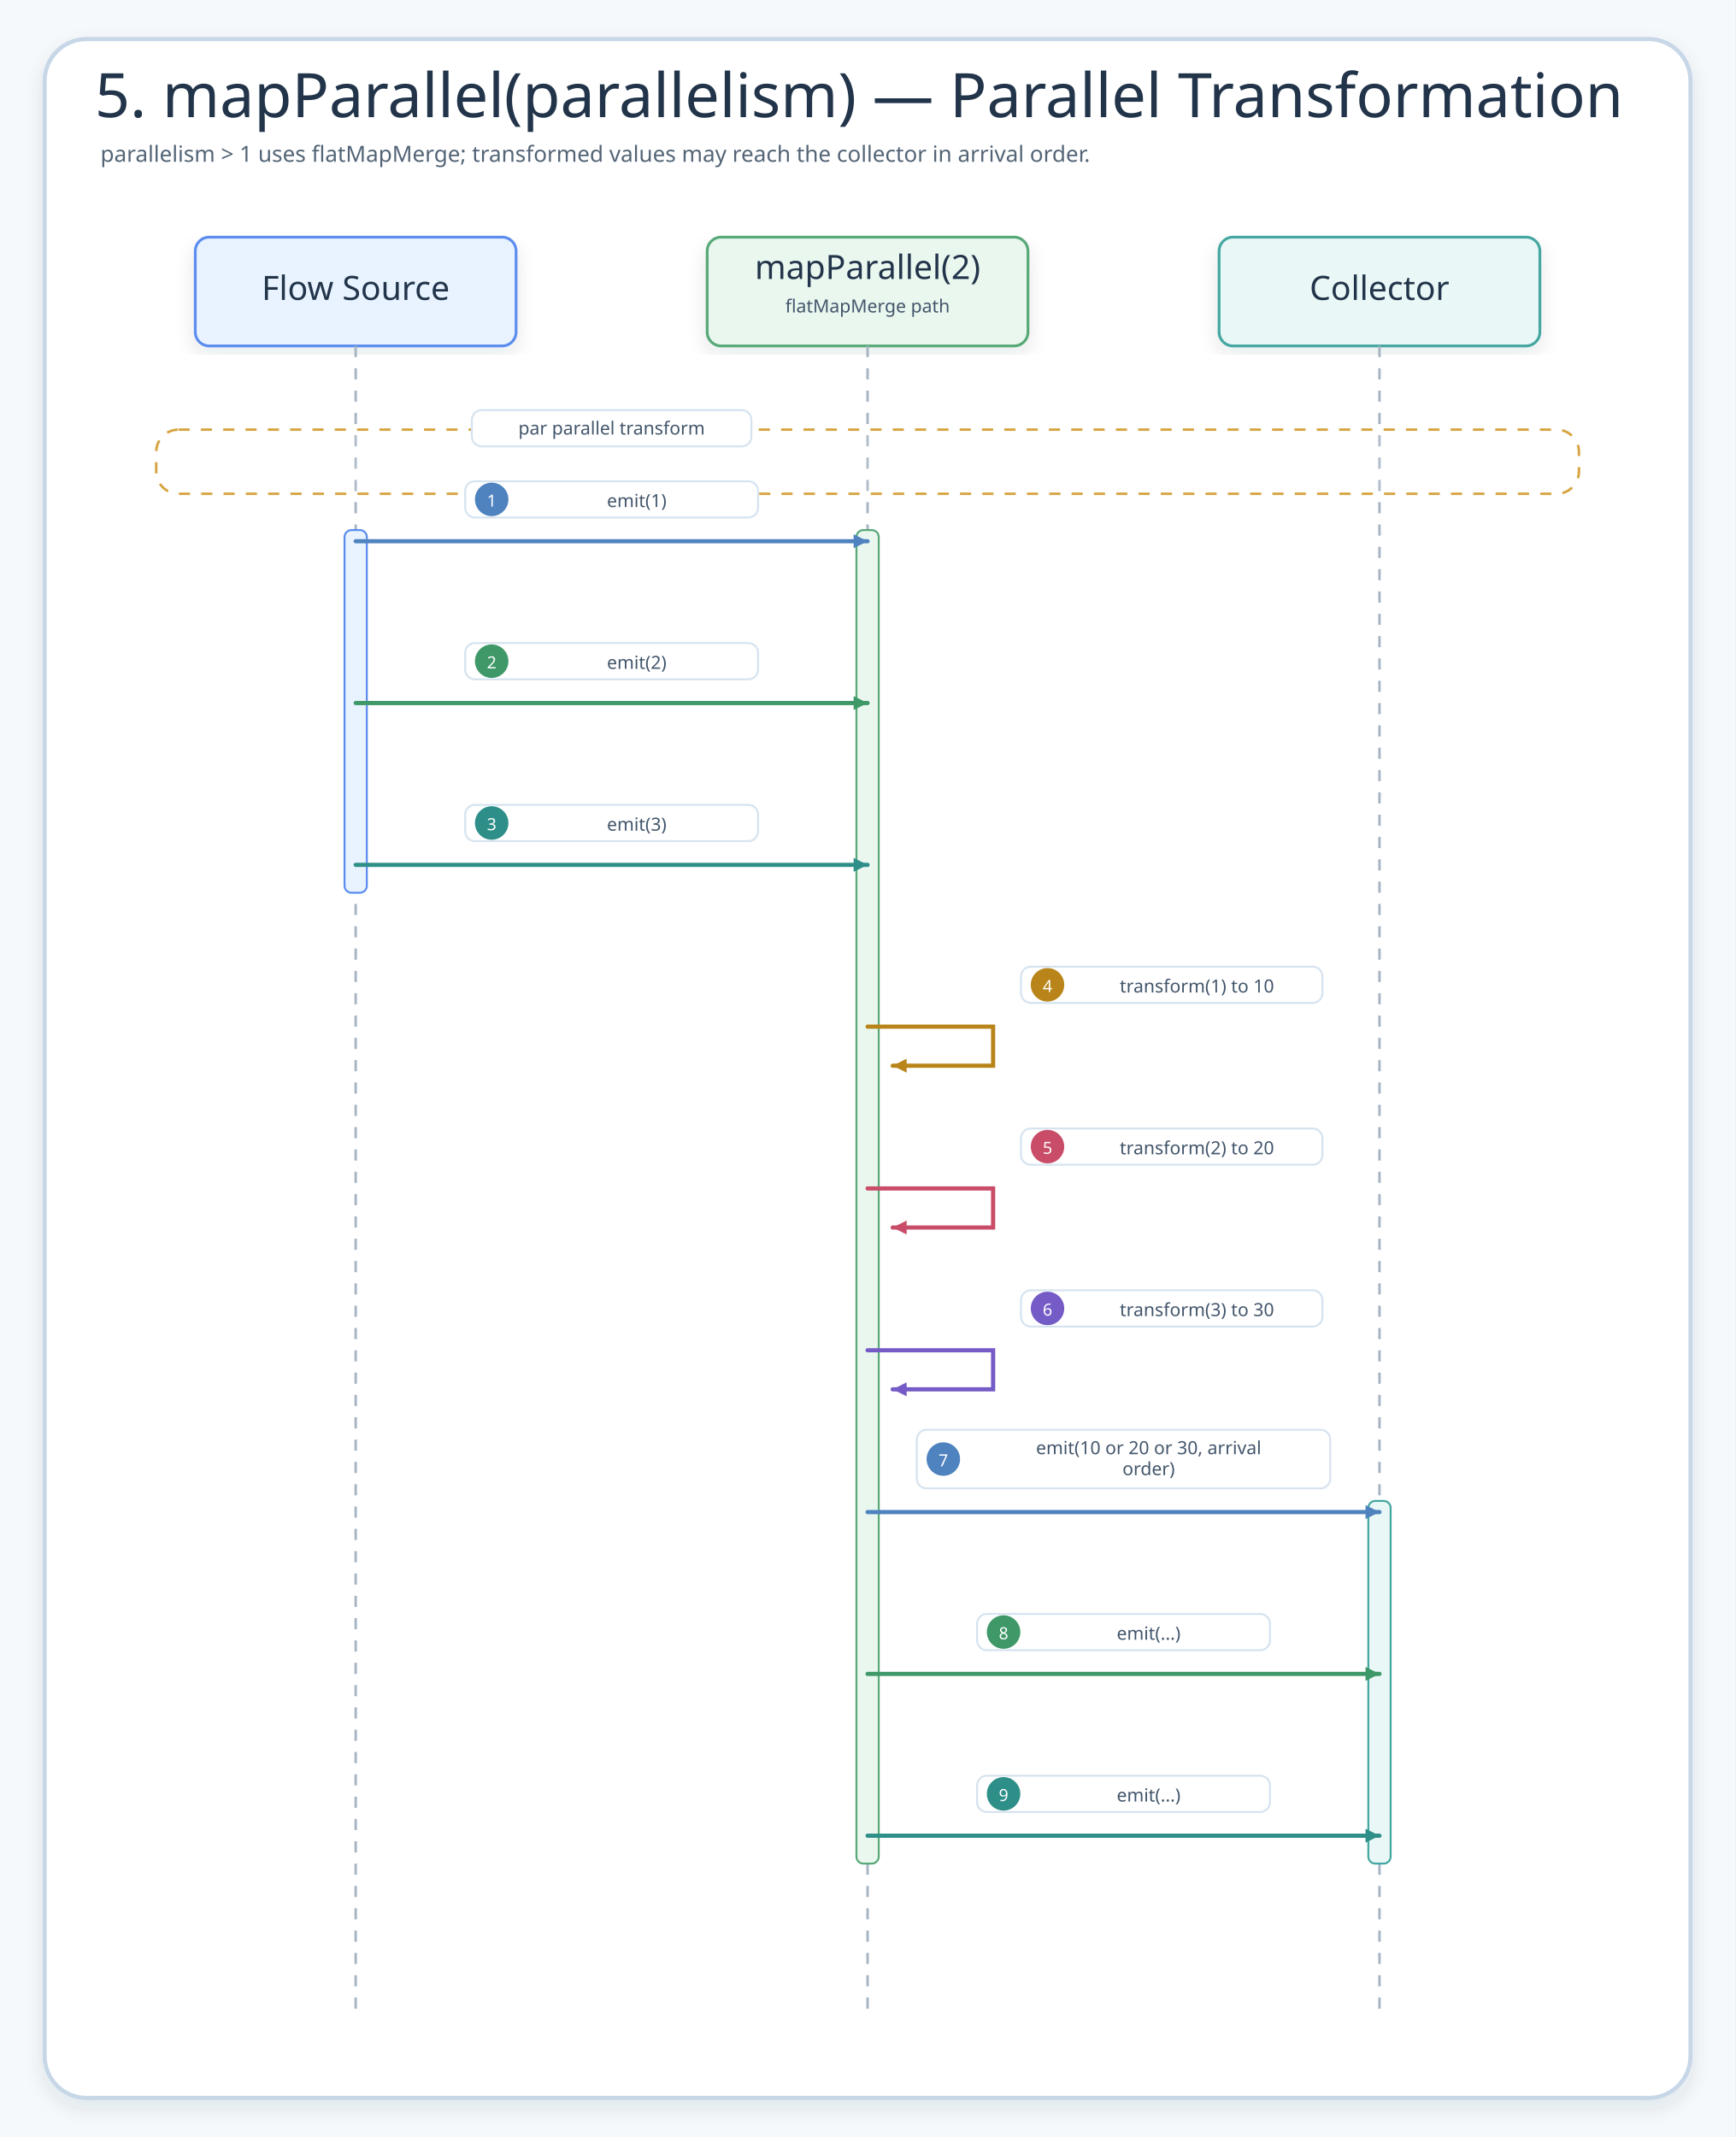
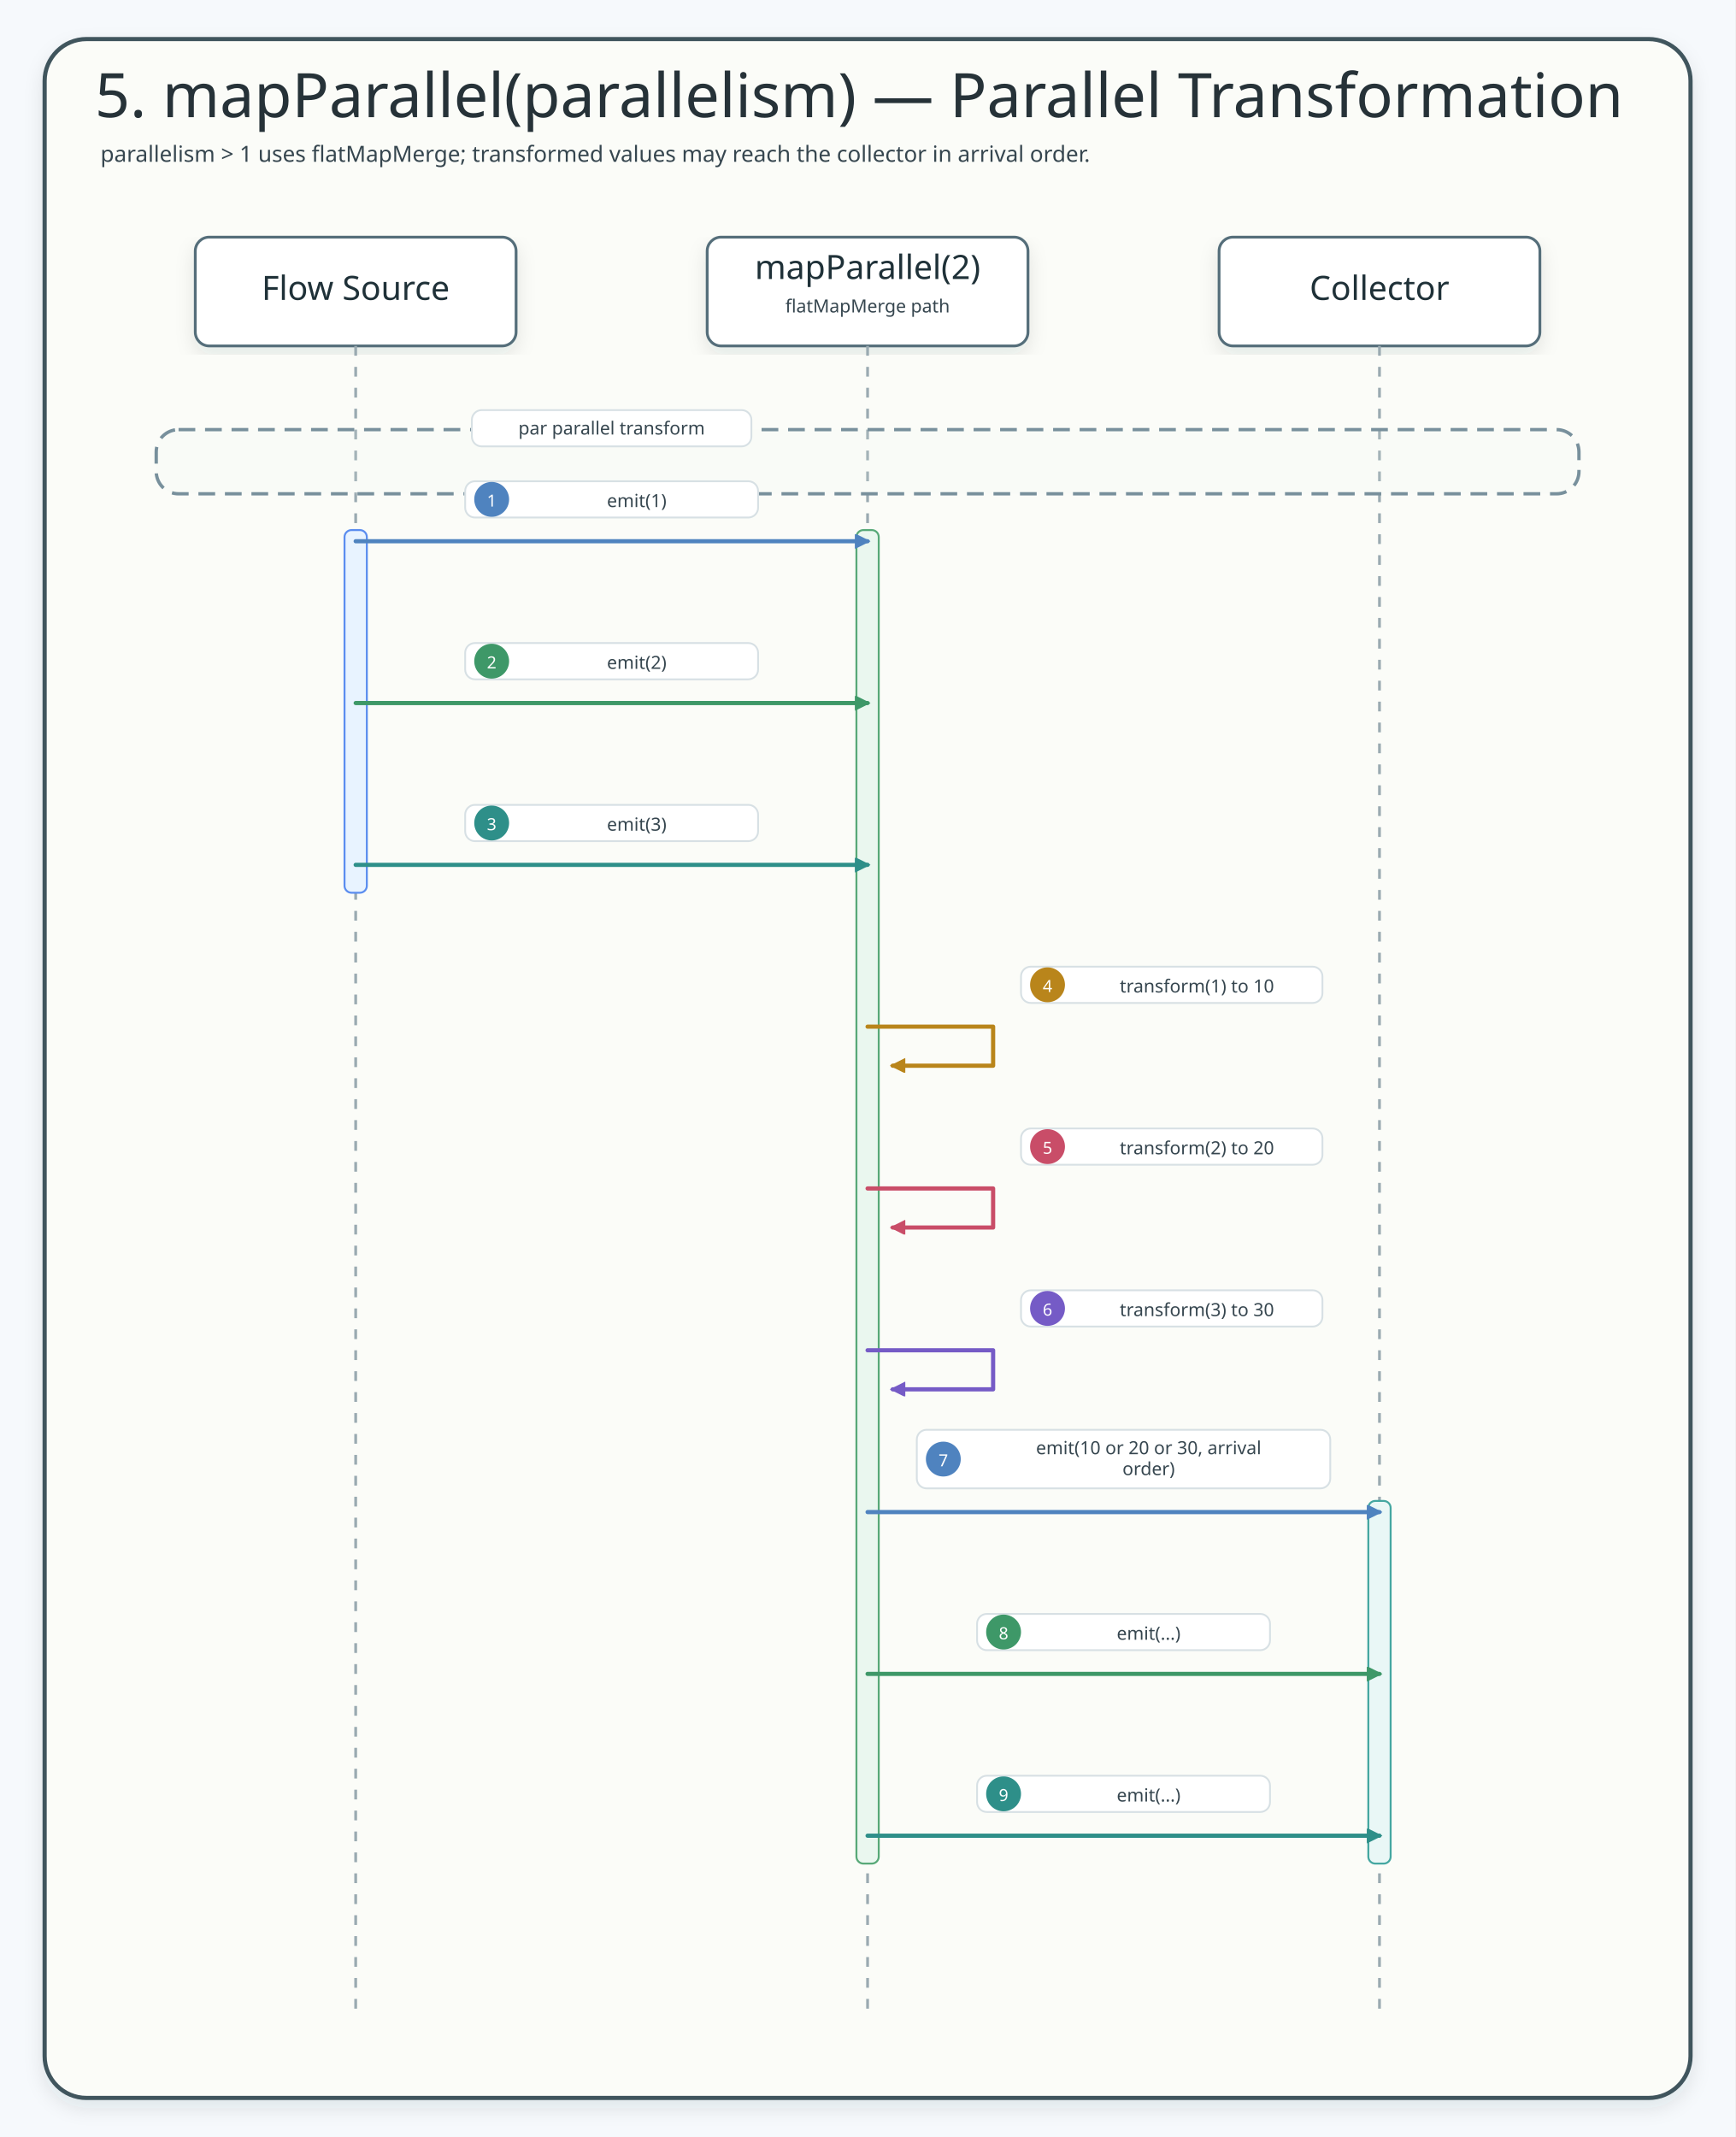
<svg xmlns="http://www.w3.org/2000/svg" width="1244" height="1532" viewBox="0 0 1244 1532" role="img" aria-label="5. mapParallel(parallelism) — Parallel Transformation">
  <defs>
    <filter id="shadow" x="-8%" y="-8%" width="116%" height="116%">
      <feDropShadow dx="0" dy="6" stdDeviation="7" flood-color="#203040" flood-opacity="0.10" />
    </filter>
-     <marker id="seqArrow-blue" markerWidth="14" markerHeight="14" refX="12" refY="7" orient="auto" markerUnits="userSpaceOnUse">
-       <path d="M2 2 L12 7 L2 12 Z" fill="#4F83BF" />
+     <marker id="seqArrow-blue" markerWidth="13" markerHeight="13" refX="9" refY="5" orient="auto" markerUnits="userSpaceOnUse">
+       <path d="M 0 0 L 10 5 L 0 10 Z" fill="#4F83BF" stroke="#4F83BF" stroke-dasharray="none" style="stroke-dasharray:none" />
    </marker>
-     <marker id="seqArrow-green" markerWidth="14" markerHeight="14" refX="12" refY="7" orient="auto" markerUnits="userSpaceOnUse">
-       <path d="M2 2 L12 7 L2 12 Z" fill="#3E9868" />
+     <marker id="seqArrow-green" markerWidth="13" markerHeight="13" refX="9" refY="5" orient="auto" markerUnits="userSpaceOnUse">
+       <path d="M 0 0 L 10 5 L 0 10 Z" fill="#3E9868" stroke="#3E9868" stroke-dasharray="none" style="stroke-dasharray:none" />
    </marker>
-     <marker id="seqArrow-teal" markerWidth="14" markerHeight="14" refX="12" refY="7" orient="auto" markerUnits="userSpaceOnUse">
-       <path d="M2 2 L12 7 L2 12 Z" fill="#2E8F89" />
+     <marker id="seqArrow-teal" markerWidth="13" markerHeight="13" refX="9" refY="5" orient="auto" markerUnits="userSpaceOnUse">
+       <path d="M 0 0 L 10 5 L 0 10 Z" fill="#2E8F89" stroke="#2E8F89" stroke-dasharray="none" style="stroke-dasharray:none" />
    </marker>
-     <marker id="seqArrow-amber" markerWidth="14" markerHeight="14" refX="12" refY="7" orient="auto" markerUnits="userSpaceOnUse">
-       <path d="M2 2 L12 7 L2 12 Z" fill="#B9851B" />
+     <marker id="seqArrow-amber" markerWidth="13" markerHeight="13" refX="9" refY="5" orient="auto" markerUnits="userSpaceOnUse">
+       <path d="M 0 0 L 10 5 L 0 10 Z" fill="#B9851B" stroke="#B9851B" stroke-dasharray="none" style="stroke-dasharray:none" />
    </marker>
-     <marker id="seqArrow-pink" markerWidth="14" markerHeight="14" refX="12" refY="7" orient="auto" markerUnits="userSpaceOnUse">
-       <path d="M2 2 L12 7 L2 12 Z" fill="#C94D68" />
+     <marker id="seqArrow-pink" markerWidth="13" markerHeight="13" refX="9" refY="5" orient="auto" markerUnits="userSpaceOnUse">
+       <path d="M 0 0 L 10 5 L 0 10 Z" fill="#C94D68" stroke="#C94D68" stroke-dasharray="none" style="stroke-dasharray:none" />
    </marker>
-     <marker id="seqArrow-purple" markerWidth="14" markerHeight="14" refX="12" refY="7" orient="auto" markerUnits="userSpaceOnUse">
-       <path d="M2 2 L12 7 L2 12 Z" fill="#755BC6" />
+     <marker id="seqArrow-purple" markerWidth="13" markerHeight="13" refX="9" refY="5" orient="auto" markerUnits="userSpaceOnUse">
+       <path d="M 0 0 L 10 5 L 0 10 Z" fill="#755BC6" stroke="#755BC6" stroke-dasharray="none" style="stroke-dasharray:none" />
    </marker>
-     <marker id="seqArrow-gray" markerWidth="14" markerHeight="14" refX="12" refY="7" orient="auto" markerUnits="userSpaceOnUse">
-       <path d="M2 2 L12 7 L2 12 Z" fill="#758297" />
+     <marker id="seqArrow-gray" markerWidth="13" markerHeight="13" refX="9" refY="5" orient="auto" markerUnits="userSpaceOnUse">
+       <path d="M 0 0 L 10 5 L 0 10 Z" fill="#758297" stroke="#758297" stroke-dasharray="none" style="stroke-dasharray:none" />
    </marker>
    <style>
    .canvas{fill:#F6F9FC}.frame{fill:#fff;stroke:#C7D7E7;stroke-width:3;filter:url(#shadow)}
    .title{font-family:"Architects Daughter";font-size:44px;fill:#22344A}.subtitle{font-family:"Comic Mono";font-size:16px;fill:#536476}
    .card{filter:url(#shadow);stroke-width:2}.cardTitle{font-family:"Architects Daughter";font-size:24px;fill:#22344A}.detail{font-family:"Comic Mono";font-size:13px;fill:#42556B}
    .lifeline{stroke:#A7B4C3;stroke-width:1.8;stroke-dasharray:8 8}.seq{fill:none;stroke-width:3;stroke-linecap:round}.seqReturn{fill:none;stroke-width:2.7;stroke-linecap:round;stroke-dasharray:8 7}
    .labelPill{fill:#fff;stroke:#D6E3EF;stroke-width:1.4}.altBox{fill:#FFFFFF;fill-opacity:.12;stroke:#D6A441;stroke-width:1.8;stroke-dasharray:8 8}
+ 
+     /* sequence-style: spring-boot-cassandra-sequence-01 */
+     .title{font-family:"Architects Daughter";fill:#263238}.subtitle,.msg,.note,.footer,.detail,.role{font-family:"Comic Mono";fill:#36464f}.subtitle{font-size:16px}text.participant,.cardTitle{font-family:"Architects Daughter";fill:#1f3138}.role{fill:#546a73}.frame{fill:#fbfcf8;stroke:#41545d;stroke-width:3}.inner,.panel{fill:#ffffff;stroke:#d7e0e4;stroke-width:2}.header,.card{fill:#ffffff!important;stroke:#546e7a!important;stroke-width:2;filter:url(#shadow)}.actor{fill:#ffffff!important;stroke:#546e7a!important;stroke-width:2;filter:url(#shadow)}rect.participant{fill:#ffffff!important;stroke:#546e7a!important;stroke-width:2;filter:url(#shadow)}.lifeline{stroke:#9aaab1;stroke-width:2;stroke-dasharray:7 8}.activation{fill:#e6f2ec!important;stroke:#5b7e67!important;stroke-width:1.5}.seq,.call{fill:none;stroke-width:3;stroke-linecap:round;stroke-linejoin:round}.work,.crypto{fill:none;stroke-width:3;stroke-linecap:round;stroke-linejoin:round}.async{fill:none;stroke-width:3;stroke-linecap:round;stroke-linejoin:round}.seqReturn,.return{fill:none;stroke-width:2.5;stroke-dasharray:8 6;stroke-linecap:round;stroke-linejoin:round}.fail,.skip{fill:none;stroke-width:3;stroke-linecap:round;stroke-linejoin:round}.alt,.altBox{fill:#eef7f0;fill-opacity:.12;stroke:#78909c;stroke-width:2.4;stroke-dasharray:12 7}.divider,.branchDivider{stroke:#78909c;stroke-width:2.4;stroke-dasharray:12 8}rect.label,.labelPill,.pill{fill:#ffffff;stroke:#d7e0e4;stroke-width:1.3}.callLabel{stroke:#9cc2d1}.workLabel,.cryptoLabel{stroke:#b6c9a4}.returnLabel{stroke:#c8b38f}.asyncLabel{stroke:#b8a9d5}.failLabel{stroke:#d9abab}.callBadge{fill:#eaf4f8;stroke:#3f7d9c}.workBadge,.cryptoBadge{fill:#eef7f0;stroke:#6e8f4f}.returnBadge{fill:#fff7e8;stroke:#9b7d54}.asyncBadge{fill:#f3ecff;stroke:#7c5aa6}.failBadge{fill:#fff0f0;stroke:#b86868}text.label{font-family:"Comic Mono";font-size:14px;font-weight:700;stroke:none}.badgeText{font-family:"Comic Mono";font-size:12px;font-weight:700}.callText{fill:#2f6f8e}.workText,.cryptoText{fill:#55783f}.returnText{fill:#7f6038}.asyncText{fill:#674b91}.failText{fill:#9d4f4f}.footer{fill:#60727d}
  </style>
+     <marker id="seqArrow-blue-4F83BF" markerWidth="13" markerHeight="13" refX="9" refY="5" orient="auto" markerUnits="userSpaceOnUse">
+       <path d="M 0 0 L 10 5 L 0 10 Z" fill="#4F83BF" stroke="#4F83BF" stroke-dasharray="none" style="stroke-dasharray:none" />
+     </marker>
+     <marker id="seqArrow-green-3E9868" markerWidth="13" markerHeight="13" refX="9" refY="5" orient="auto" markerUnits="userSpaceOnUse">
+       <path d="M 0 0 L 10 5 L 0 10 Z" fill="#3E9868" stroke="#3E9868" stroke-dasharray="none" style="stroke-dasharray:none" />
+     </marker>
+     <marker id="seqArrow-teal-2E8F89" markerWidth="13" markerHeight="13" refX="9" refY="5" orient="auto" markerUnits="userSpaceOnUse">
+       <path d="M 0 0 L 10 5 L 0 10 Z" fill="#2E8F89" stroke="#2E8F89" stroke-dasharray="none" style="stroke-dasharray:none" />
+     </marker>
+     <marker id="seqArrow-amber-B9851B" markerWidth="13" markerHeight="13" refX="9" refY="5" orient="auto" markerUnits="userSpaceOnUse">
+       <path d="M 0 0 L 10 5 L 0 10 Z" fill="#B9851B" stroke="#B9851B" stroke-dasharray="none" style="stroke-dasharray:none" />
+     </marker>
+     <marker id="seqArrow-pink-C94D68" markerWidth="13" markerHeight="13" refX="9" refY="5" orient="auto" markerUnits="userSpaceOnUse">
+       <path d="M 0 0 L 10 5 L 0 10 Z" fill="#C94D68" stroke="#C94D68" stroke-dasharray="none" style="stroke-dasharray:none" />
+     </marker>
+     <marker id="seqArrow-purple-755BC6" markerWidth="13" markerHeight="13" refX="9" refY="5" orient="auto" markerUnits="userSpaceOnUse">
+       <path d="M 0 0 L 10 5 L 0 10 Z" fill="#755BC6" stroke="#755BC6" stroke-dasharray="none" style="stroke-dasharray:none" />
+     </marker>
  </defs>
  <rect class="canvas" width="1244" height="1532" />
  <rect class="frame" x="32" y="28" width="1180" height="1476" rx="30" />
  <text class="title" x="68" y="84">5. mapParallel(parallelism) — Parallel Transformation</text>
  <text class="subtitle" x="72" y="116">parallelism &gt; 1 uses flatMapMerge; transformed values may reach the collector in arrival order.</text>
  <g id="seq-flow-source">
    <rect class="card" x="140" y="170" width="230" height="78" rx="10" fill="#E8F3FF" stroke="#5B8DEF" />
    <text class="cardTitle" x="255" y="215" text-anchor="middle">Flow Source</text>
    <line class="lifeline" x1="255" y1="248" x2="255" y2="1448" />
  </g>
  <g id="seq-map-parallel">
    <rect class="card" x="507" y="170" width="230" height="78" rx="10" fill="#EAF7EF" stroke="#58A978" />
    <text class="cardTitle" x="622" y="200" text-anchor="middle">mapParallel(2)</text>
    <text class="detail" x="622" y="224" text-anchor="middle">flatMapMerge path</text>
    <line class="lifeline" x1="622" y1="248" x2="622" y2="1448" />
  </g>
  <g id="seq-collector">
    <rect class="card" x="874" y="170" width="230" height="78" rx="10" fill="#E9F7F6" stroke="#45A7A1" />
    <text class="cardTitle" x="989" y="215" text-anchor="middle">Collector</text>
    <line class="lifeline" x1="989" y1="248" x2="989" y2="1448" />
  </g>
  <g>
    <rect class="altBox" x="112" y="308" width="1020" height="46" rx="16" />
    <rect class="labelPill branchPill" x="338.3" y="294" width="200.4" height="26" rx="7" />
    <text class="detail" x="438.5" y="307" text-anchor="middle" dominant-baseline="middle">par parallel transform</text>
  </g>
  <rect x="247" y="380" width="16" height="260" rx="5" fill="#E8F3FF" stroke="#5B8DEF" stroke-width="1.4" />
  <rect x="614" y="380" width="16" height="956" rx="5" fill="#EAF7EF" stroke="#58A978" stroke-width="1.4" />
  <rect x="981" y="1076" width="16" height="260" rx="5" fill="#E9F7F6" stroke="#45A7A1" stroke-width="1.4" />
  <g id="m1">
-     <rect class="labelPill" x="333.5" y="345" width="210" height="26" rx="7" />
-     <circle cx="352.5" cy="358" r="12" fill="#4F83BF" />
-     <text class="detail" x="352.5" y="359" text-anchor="middle" dominant-baseline="middle" style="fill:#fff;font-size:12px">1</text>
-     <text class="detail" x="456.5" y="359" text-anchor="middle" dominant-baseline="middle">emit(1)</text>
-     <path class="seq" d="M255 388 L622 388" stroke="#4F83BF" marker-end="url(#seqArrow-blue)" />
+     <rect class="labelPill" x="333.5" y="345" width="210" height="26" rx="7" stroke="#4F83BF" />
+     <circle cx="352.5" cy="358" r="12" fill="#4F83BF" stroke="#4F83BF" />
+     <text class="detail" x="352.5" y="359" text-anchor="middle" dominant-baseline="middle" style="fill:#fff;font-size:12px" fill="#FFFFFF">1</text>
+     <text class="detail" x="456.5" y="359" text-anchor="middle" dominant-baseline="middle" fill="#4F83BF">emit(1)</text>
+     <path class="seq" d="M255 388 L622 388" stroke="#4F83BF" marker-end="url(#seqArrow-blue-4F83BF)" />
  </g>
  <g id="m2">
-     <rect class="labelPill" x="333.5" y="461" width="210" height="26" rx="7" />
-     <circle cx="352.5" cy="474" r="12" fill="#3E9868" />
-     <text class="detail" x="352.5" y="475" text-anchor="middle" dominant-baseline="middle" style="fill:#fff;font-size:12px">2</text>
-     <text class="detail" x="456.5" y="475" text-anchor="middle" dominant-baseline="middle">emit(2)</text>
-     <path class="seq" d="M255 504 L622 504" stroke="#3E9868" marker-end="url(#seqArrow-green)" />
+     <rect class="labelPill" x="333.5" y="461" width="210" height="26" rx="7" stroke="#3E9868" />
+     <circle cx="352.5" cy="474" r="12" fill="#3E9868" stroke="#3E9868" />
+     <text class="detail" x="352.5" y="475" text-anchor="middle" dominant-baseline="middle" style="fill:#fff;font-size:12px" fill="#FFFFFF">2</text>
+     <text class="detail" x="456.5" y="475" text-anchor="middle" dominant-baseline="middle" fill="#3E9868">emit(2)</text>
+     <path class="seq" d="M255 504 L622 504" stroke="#3E9868" marker-end="url(#seqArrow-green-3E9868)" />
  </g>
  <g id="m3">
-     <rect class="labelPill" x="333.5" y="577" width="210" height="26" rx="7" />
-     <circle cx="352.5" cy="590" r="12" fill="#2E8F89" />
-     <text class="detail" x="352.5" y="591" text-anchor="middle" dominant-baseline="middle" style="fill:#fff;font-size:12px">3</text>
-     <text class="detail" x="456.5" y="591" text-anchor="middle" dominant-baseline="middle">emit(3)</text>
-     <path class="seq" d="M255 620 L622 620" stroke="#2E8F89" marker-end="url(#seqArrow-teal)" />
+     <rect class="labelPill" x="333.5" y="577" width="210" height="26" rx="7" stroke="#2E8F89" />
+     <circle cx="352.5" cy="590" r="12" fill="#2E8F89" stroke="#2E8F89" />
+     <text class="detail" x="352.5" y="591" text-anchor="middle" dominant-baseline="middle" style="fill:#fff;font-size:12px" fill="#FFFFFF">3</text>
+     <text class="detail" x="456.5" y="591" text-anchor="middle" dominant-baseline="middle" fill="#2E8F89">emit(3)</text>
+     <path class="seq" d="M255 620 L622 620" stroke="#2E8F89" marker-end="url(#seqArrow-teal-2E8F89)" />
  </g>
  <g id="m4">
-     <rect class="labelPill" x="732" y="693" width="216.1" height="26" rx="7" />
-     <circle cx="751" cy="706" r="12" fill="#B9851B" />
-     <text class="detail" x="751" y="707" text-anchor="middle" dominant-baseline="middle" style="fill:#fff;font-size:12px">4</text>
-     <text class="detail" x="858.1" y="707" text-anchor="middle" dominant-baseline="middle">transform(1) to 10</text>
-     <path class="seq" d="M622 736 L712 736 L712 764 L640 764" stroke="#B9851B" marker-end="url(#seqArrow-amber)" />
+     <rect class="labelPill" x="732" y="693" width="216.1" height="26" rx="7" stroke="#B9851B" />
+     <circle cx="751" cy="706" r="12" fill="#B9851B" stroke="#B9851B" />
+     <text class="detail" x="751" y="707" text-anchor="middle" dominant-baseline="middle" style="fill:#fff;font-size:12px" fill="#FFFFFF">4</text>
+     <text class="detail" x="858.1" y="707" text-anchor="middle" dominant-baseline="middle" fill="#B9851B">transform(1) to 10</text>
+     <path class="seq" d="M622 736 L712 736 L712 764 L640 764" stroke="#B9851B" marker-end="url(#seqArrow-amber-B9851B)" />
  </g>
  <g id="m5">
-     <rect class="labelPill" x="732" y="809" width="216.1" height="26" rx="7" />
-     <circle cx="751" cy="822" r="12" fill="#C94D68" />
-     <text class="detail" x="751" y="823" text-anchor="middle" dominant-baseline="middle" style="fill:#fff;font-size:12px">5</text>
-     <text class="detail" x="858.1" y="823" text-anchor="middle" dominant-baseline="middle">transform(2) to 20</text>
-     <path class="seq" d="M622 852 L712 852 L712 880 L640 880" stroke="#C94D68" marker-end="url(#seqArrow-pink)" />
+     <rect class="labelPill" x="732" y="809" width="216.1" height="26" rx="7" stroke="#C94D68" />
+     <circle cx="751" cy="822" r="12" fill="#C94D68" stroke="#C94D68" />
+     <text class="detail" x="751" y="823" text-anchor="middle" dominant-baseline="middle" style="fill:#fff;font-size:12px" fill="#FFFFFF">5</text>
+     <text class="detail" x="858.1" y="823" text-anchor="middle" dominant-baseline="middle" fill="#C94D68">transform(2) to 20</text>
+     <path class="seq" d="M622 852 L712 852 L712 880 L640 880" stroke="#C94D68" marker-end="url(#seqArrow-pink-C94D68)" />
  </g>
  <g id="m6">
-     <rect class="labelPill" x="732" y="925" width="216.1" height="26" rx="7" />
-     <circle cx="751" cy="938" r="12" fill="#755BC6" />
-     <text class="detail" x="751" y="939" text-anchor="middle" dominant-baseline="middle" style="fill:#fff;font-size:12px">6</text>
-     <text class="detail" x="858.1" y="939" text-anchor="middle" dominant-baseline="middle">transform(3) to 30</text>
-     <path class="seq" d="M622 968 L712 968 L712 996 L640 996" stroke="#755BC6" marker-end="url(#seqArrow-purple)" />
+     <rect class="labelPill" x="732" y="925" width="216.1" height="26" rx="7" stroke="#755BC6" />
+     <circle cx="751" cy="938" r="12" fill="#755BC6" stroke="#755BC6" />
+     <text class="detail" x="751" y="939" text-anchor="middle" dominant-baseline="middle" style="fill:#fff;font-size:12px" fill="#FFFFFF">6</text>
+     <text class="detail" x="858.1" y="939" text-anchor="middle" dominant-baseline="middle" fill="#755BC6">transform(3) to 30</text>
+     <path class="seq" d="M622 968 L712 968 L712 996 L640 996" stroke="#755BC6" marker-end="url(#seqArrow-purple-755BC6)" />
  </g>
  <g id="m7">
-     <rect class="labelPill" x="657.3" y="1025" width="296.4" height="42" rx="7" />
-     <circle cx="676.3" cy="1046" r="12" fill="#4F83BF" />
-     <text class="detail" x="676.3" y="1047" text-anchor="middle" dominant-baseline="middle" style="fill:#fff;font-size:12px">7</text>
-     <text class="detail" x="823.5" y="1038" text-anchor="middle" dominant-baseline="middle">emit(10 or 20 or 30, arrival</text>
-     <text class="detail" x="823.5" y="1053" text-anchor="middle" dominant-baseline="middle">order)</text>
-     <path class="seq" d="M622 1084 L989 1084" stroke="#4F83BF" marker-end="url(#seqArrow-blue)" />
+     <rect class="labelPill" x="657.3" y="1025" width="296.4" height="42" rx="7" stroke="#4F83BF" />
+     <circle cx="676.3" cy="1046" r="12" fill="#4F83BF" stroke="#4F83BF" />
+     <text class="detail" x="676.3" y="1047" text-anchor="middle" dominant-baseline="middle" style="fill:#fff;font-size:12px" fill="#FFFFFF">7</text>
+     <text class="detail" x="823.5" y="1038" text-anchor="middle" dominant-baseline="middle" fill="#4F83BF">emit(10 or 20 or 30, arrival</text>
+     <text class="detail" x="823.5" y="1053" text-anchor="middle" dominant-baseline="middle" fill="#4F83BF">order)</text>
+     <path class="seq" d="M622 1084 L989 1084" stroke="#4F83BF" marker-end="url(#seqArrow-blue-4F83BF)" />
  </g>
  <g id="m8">
-     <rect class="labelPill" x="700.5" y="1157" width="210" height="26" rx="7" />
-     <circle cx="719.5" cy="1170" r="12" fill="#3E9868" />
-     <text class="detail" x="719.5" y="1171" text-anchor="middle" dominant-baseline="middle" style="fill:#fff;font-size:12px">8</text>
-     <text class="detail" x="823.5" y="1171" text-anchor="middle" dominant-baseline="middle">emit(...)</text>
-     <path class="seq" d="M622 1200 L989 1200" stroke="#3E9868" marker-end="url(#seqArrow-green)" />
+     <rect class="labelPill" x="700.5" y="1157" width="210" height="26" rx="7" stroke="#3E9868" />
+     <circle cx="719.5" cy="1170" r="12" fill="#3E9868" stroke="#3E9868" />
+     <text class="detail" x="719.5" y="1171" text-anchor="middle" dominant-baseline="middle" style="fill:#fff;font-size:12px" fill="#FFFFFF">8</text>
+     <text class="detail" x="823.5" y="1171" text-anchor="middle" dominant-baseline="middle" fill="#3E9868">emit(...)</text>
+     <path class="seq" d="M622 1200 L989 1200" stroke="#3E9868" marker-end="url(#seqArrow-green-3E9868)" />
  </g>
  <g id="m9">
-     <rect class="labelPill" x="700.5" y="1273" width="210" height="26" rx="7" />
-     <circle cx="719.5" cy="1286" r="12" fill="#2E8F89" />
-     <text class="detail" x="719.5" y="1287" text-anchor="middle" dominant-baseline="middle" style="fill:#fff;font-size:12px">9</text>
-     <text class="detail" x="823.5" y="1287" text-anchor="middle" dominant-baseline="middle">emit(...)</text>
-     <path class="seq" d="M622 1316 L989 1316" stroke="#2E8F89" marker-end="url(#seqArrow-teal)" />
+     <rect class="labelPill" x="700.5" y="1273" width="210" height="26" rx="7" stroke="#2E8F89" />
+     <circle cx="719.5" cy="1286" r="12" fill="#2E8F89" stroke="#2E8F89" />
+     <text class="detail" x="719.5" y="1287" text-anchor="middle" dominant-baseline="middle" style="fill:#fff;font-size:12px" fill="#FFFFFF">9</text>
+     <text class="detail" x="823.5" y="1287" text-anchor="middle" dominant-baseline="middle" fill="#2E8F89">emit(...)</text>
+     <path class="seq" d="M622 1316 L989 1316" stroke="#2E8F89" marker-end="url(#seqArrow-teal-2E8F89)" />
  </g>
</svg>
